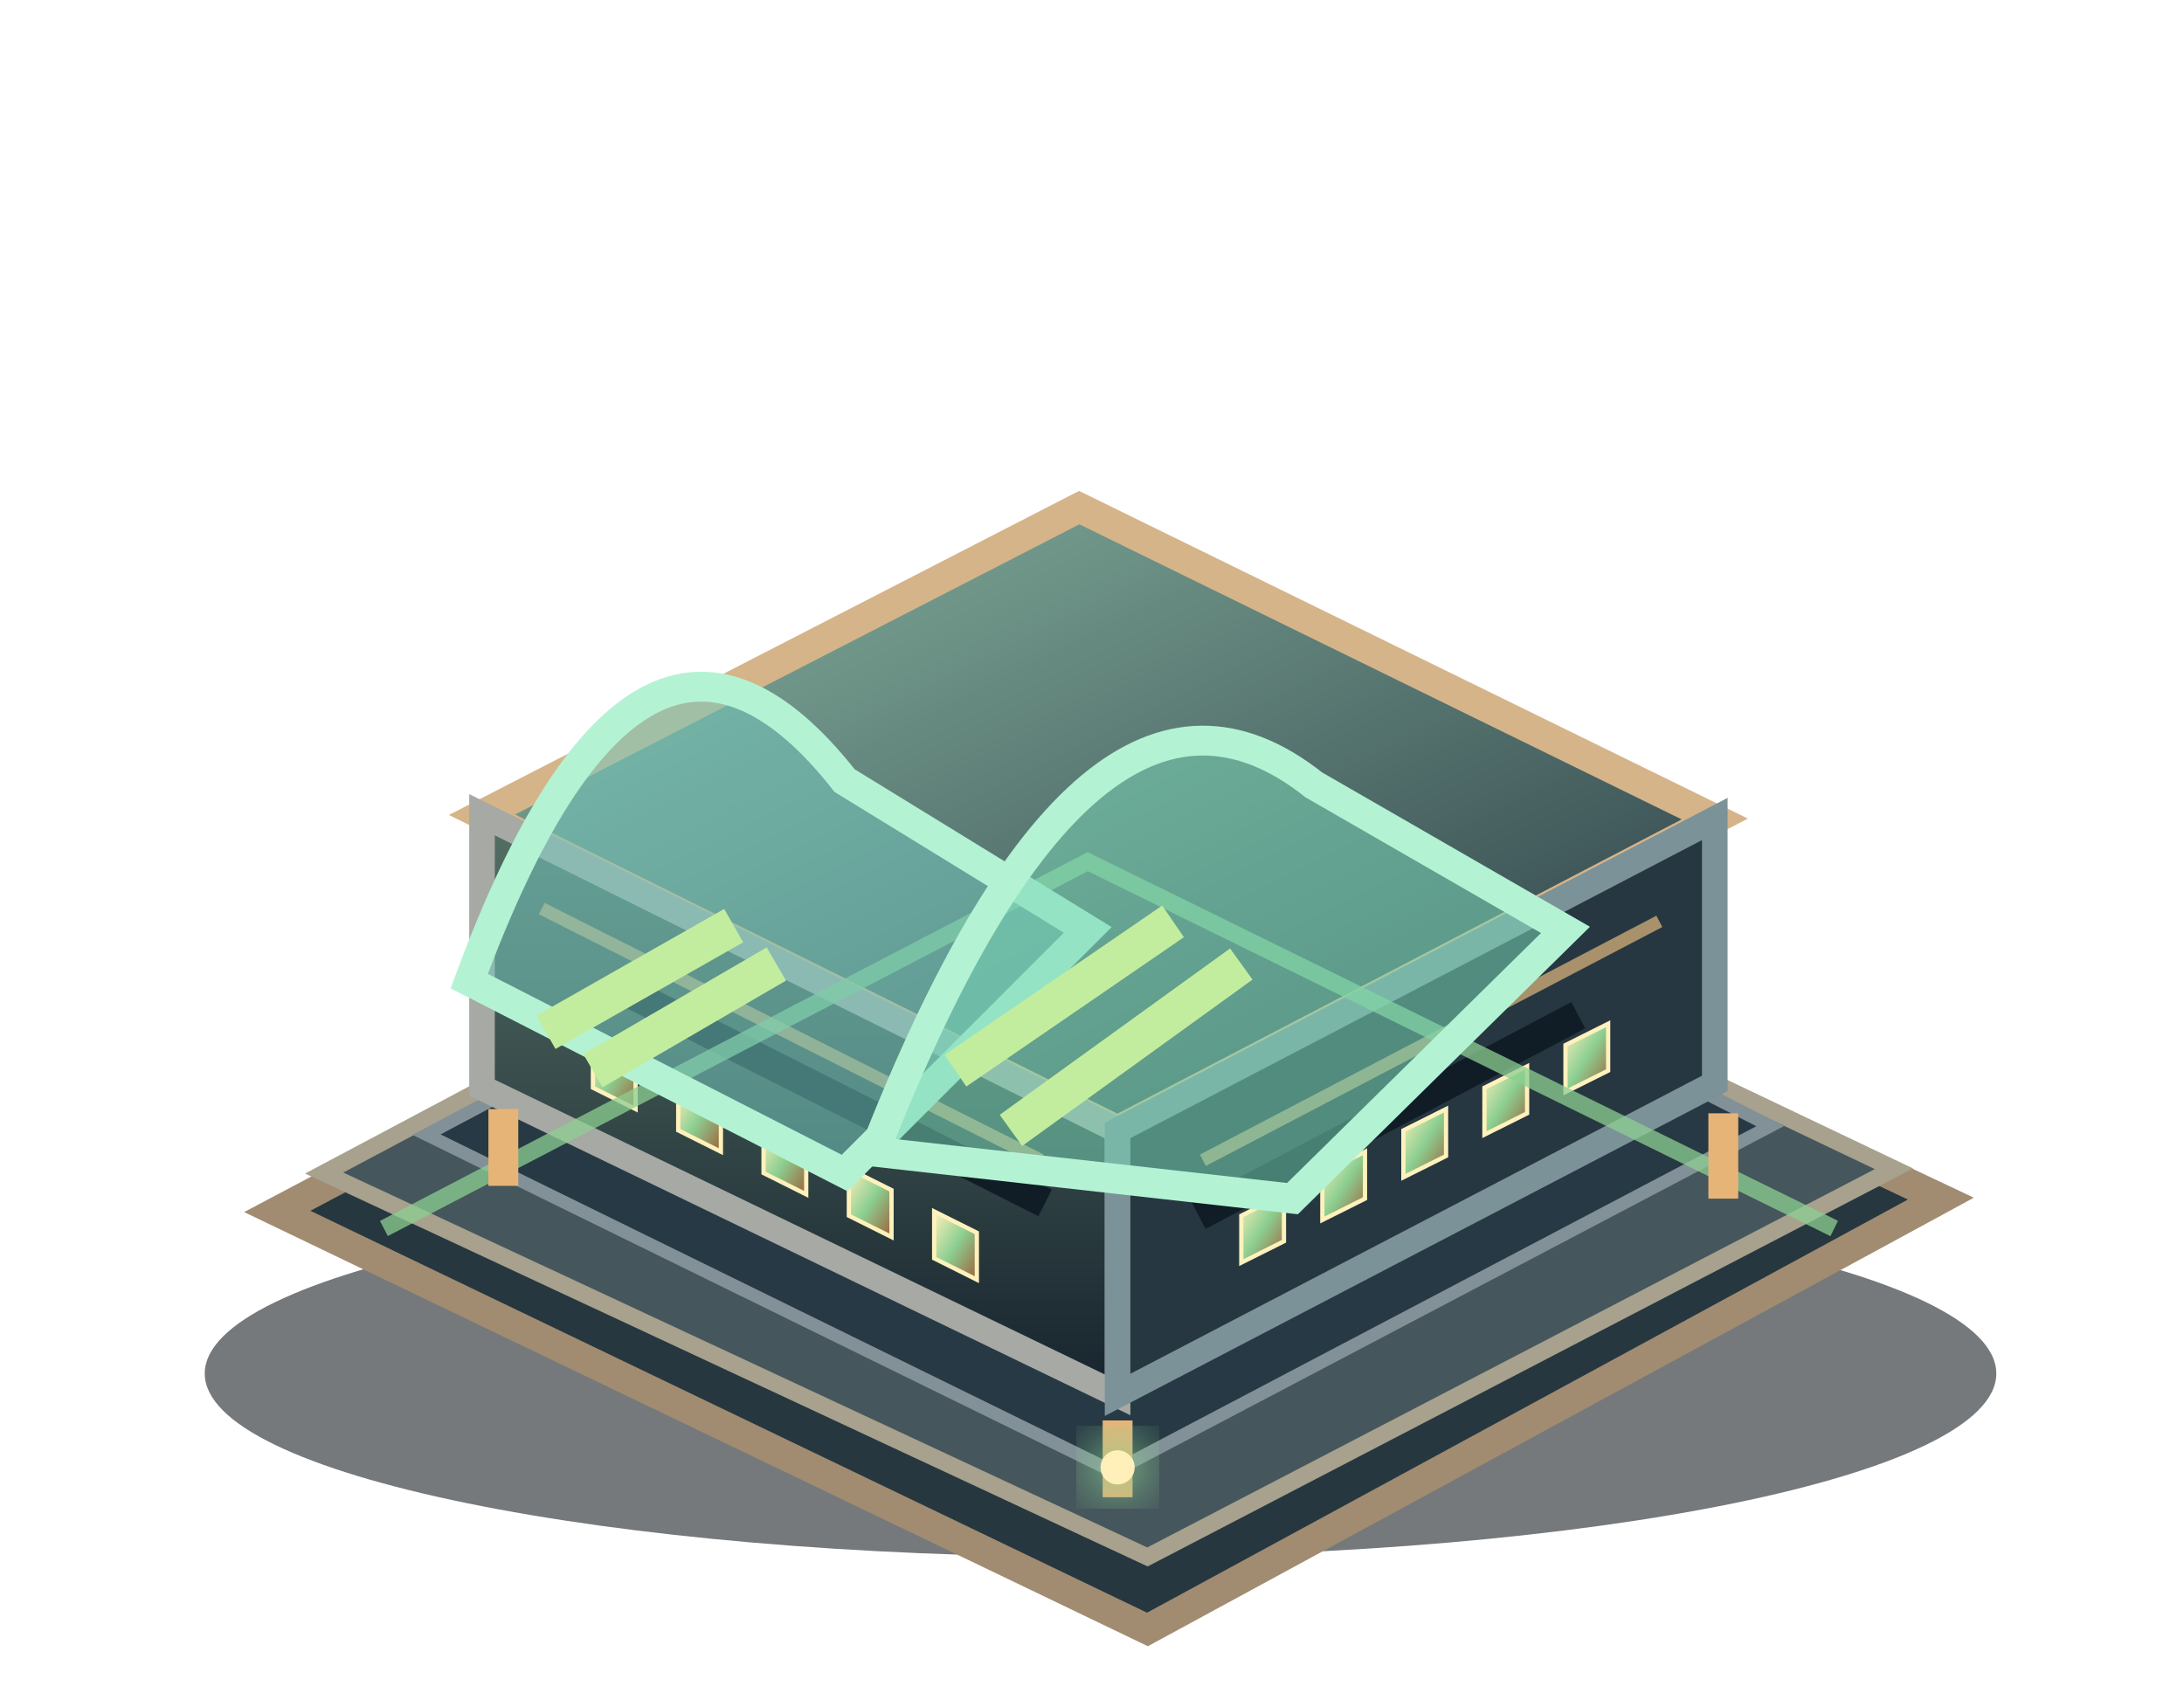
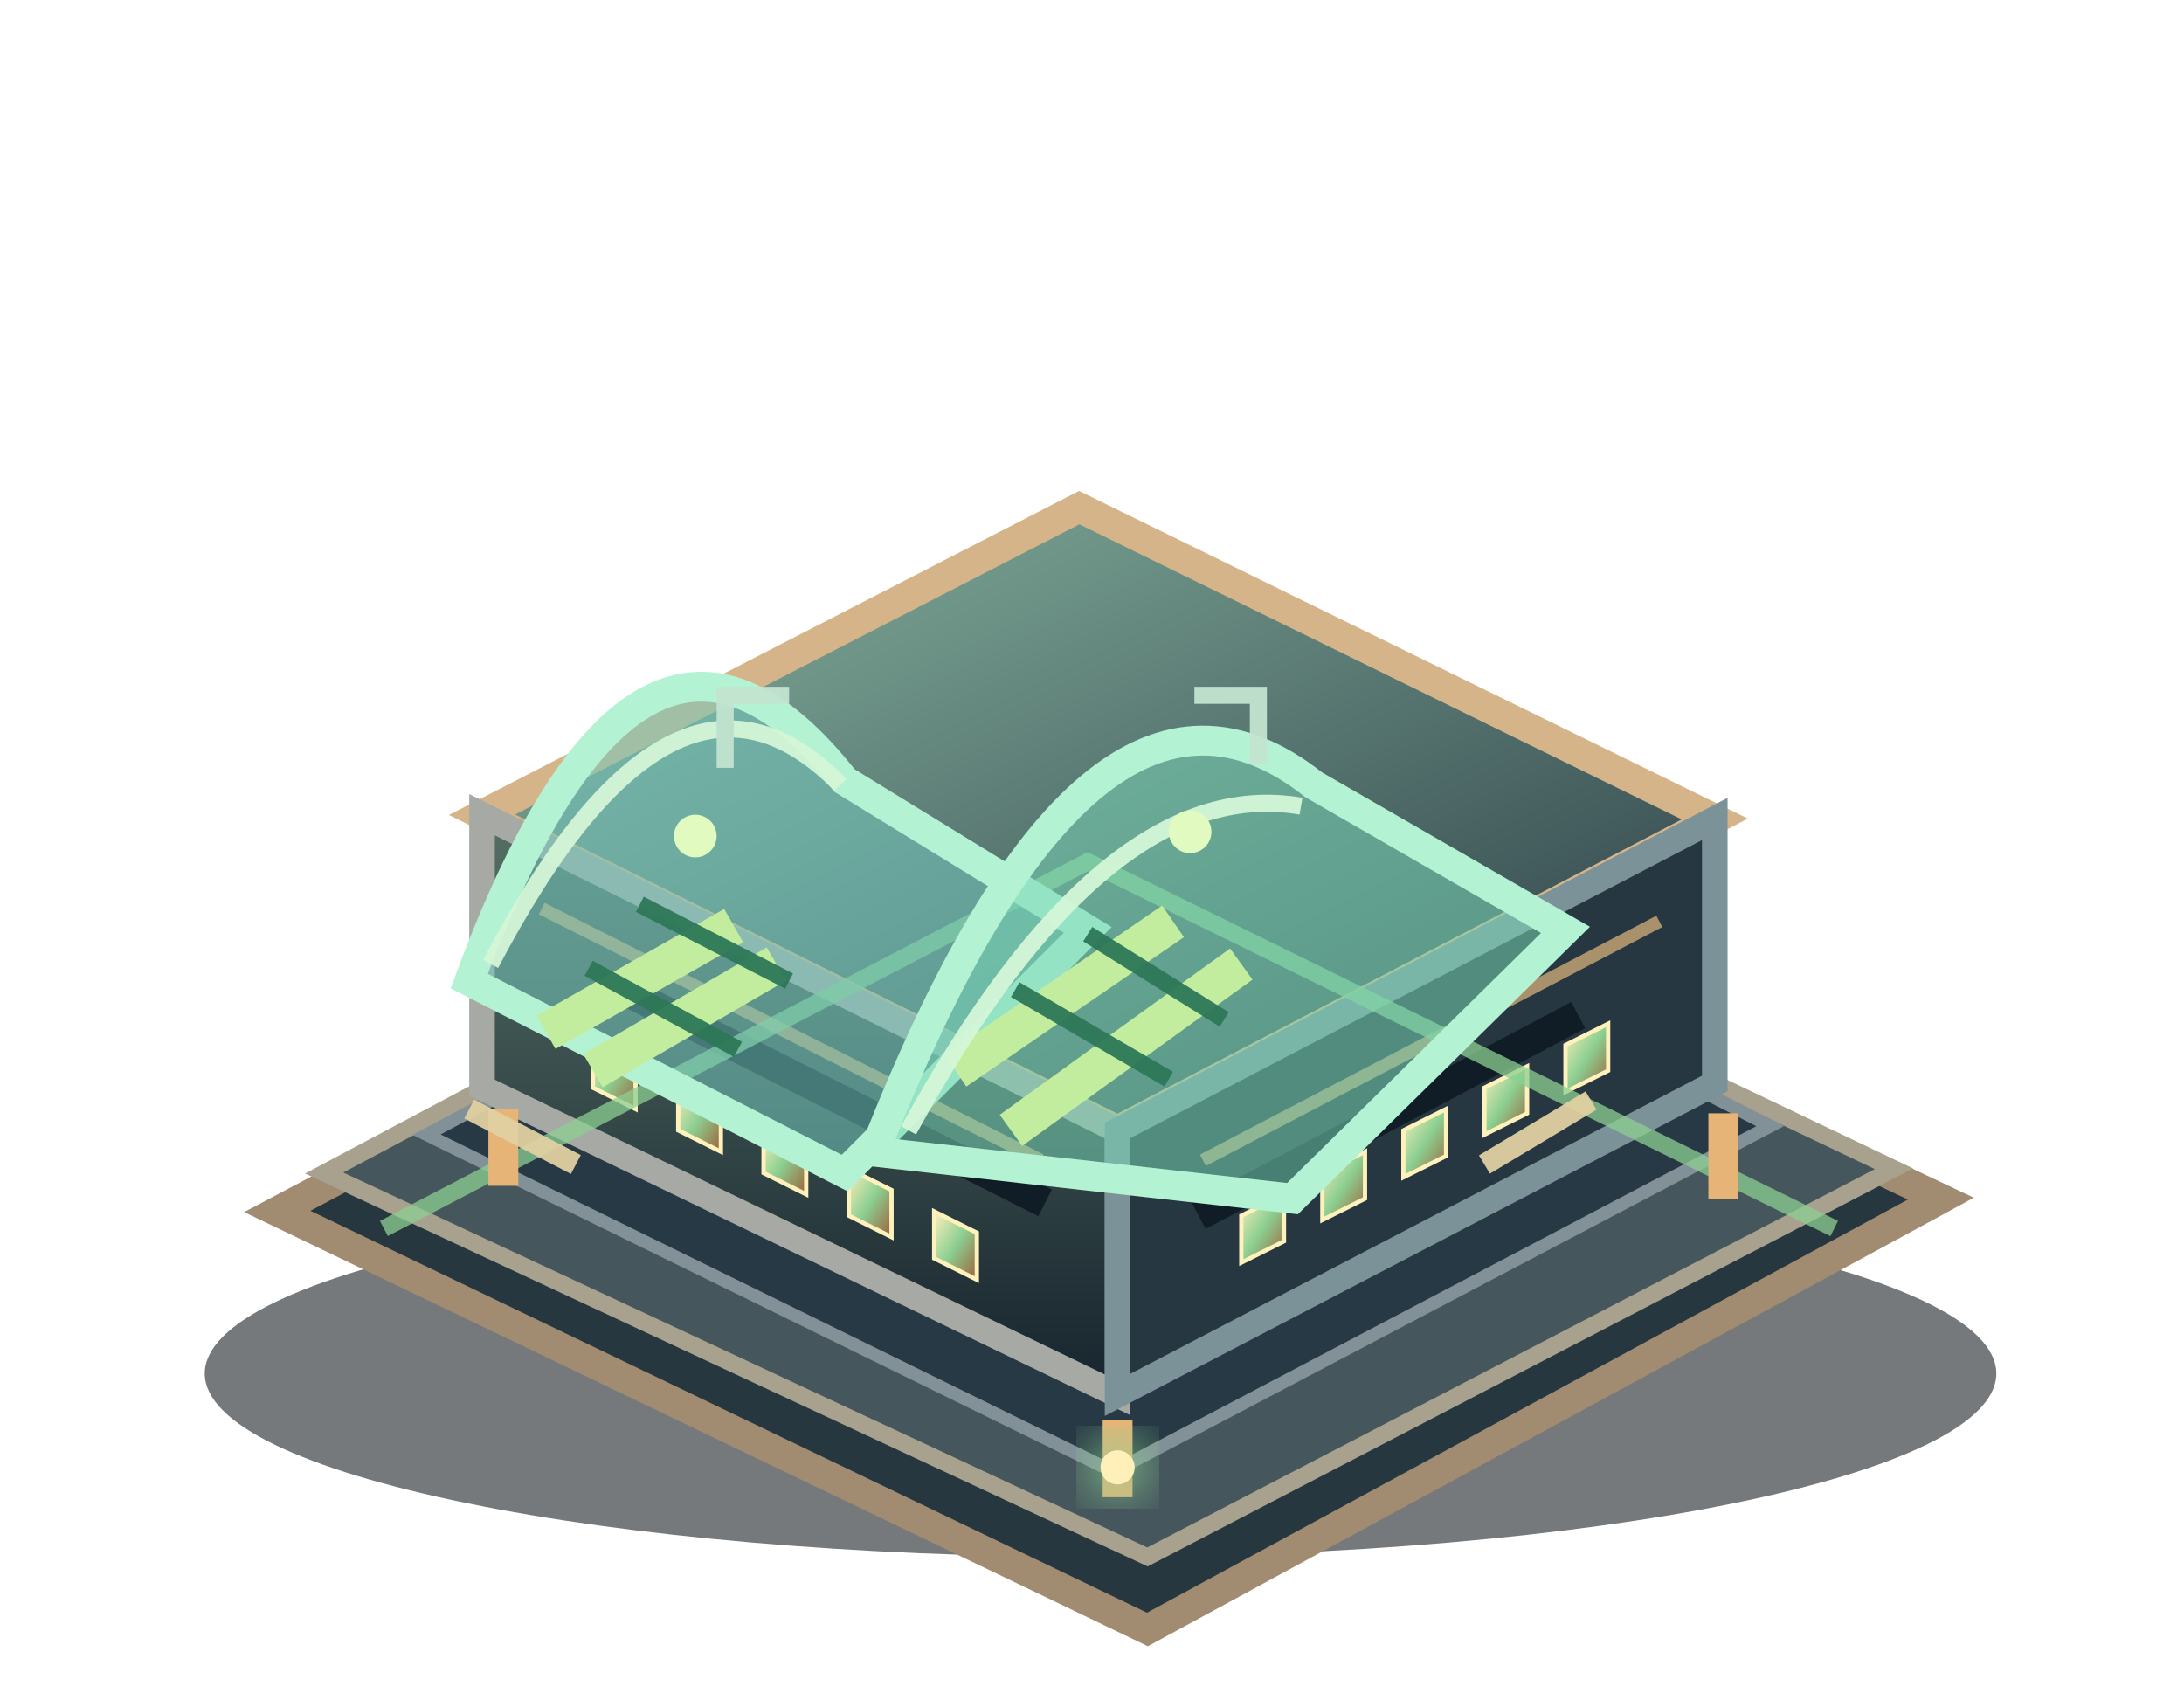
<svg xmlns="http://www.w3.org/2000/svg" width="512" height="400" viewBox="0 0 512 400">
  <defs>
    <linearGradient id="steel" x1="0" y1="0" x2="1" y2="1">
      <stop stop-color="#89b7a2" />
      <stop offset="1" stop-color="#273741" />
    </linearGradient>
    <linearGradient id="face" x1="0" y1="0" x2="0" y2="1">
      <stop stop-color="#557065" />
      <stop offset="1" stop-color="#17242e" />
    </linearGradient>
    <linearGradient id="lit" x1="0" y1="0" x2="1" y2="1">
      <stop stop-color="#fff1bd" />
      <stop offset=".5" stop-color="#8ccf91" />
      <stop offset="1" stop-color="#9e613a" />
    </linearGradient>
    <filter id="glow">
      <feGaussianBlur stdDeviation="7" />
    </filter>
  </defs>
  <ellipse cx="258" cy="322" rx="210" ry="43" fill="#030b10" opacity=".55" />
  <path d="M65 284L252 185L455 281L269 382Z" fill="#263740" stroke="#a18c71" stroke-width="7" />
  <path d="M76 275L251 182L444 274L269 365Z" fill="#45565c" stroke="#a7a18d" stroke-width="4" />
  <path d="M100 266L256 183L415 264L261 345Z" fill="#273944" stroke="#829198" stroke-width="3" />
  <path d="M113 191L253 119L402 192L262 265Z" fill="url(#steel)" stroke="#d5b48a" stroke-width="7" />
  <path d="M113 191L262 265V327L113 255Z" fill="url(#face)" stroke="#a6a9a4" stroke-width="6" />
  <path d="M262 265L402 192V254L262 327Z" fill="#263741" stroke="#7b9298" stroke-width="6" />
  <path d="M127 213L244 272M282 272L389 216" stroke="#e1b87e" stroke-width="3" opacity=".7" />
  <path d="M146 232L245 282M281 285L370 238" stroke="#101d26" stroke-width="7" />
  <g fill="url(#lit)" stroke="#fff1bc" stroke-width="1">
    <path d="M139 244l10 5v11l-10 -5z" />
    <path d="M159 254l10 5v11l-10 -5z" />
    <path d="M179 264l10 5v11l-10 -5z" />
    <path d="M199 274l10 5v11l-10 -5z" />
    <path d="M219 284l10 5v11l-10 -5z" />
    <path d="M291 285l10 -5v11l-10 5z" />
    <path d="M310 275l10 -5v11l-10 5z" />
    <path d="M329 265l10 -5v11l-10 5z" />
    <path d="M348 255l10 -5v11l-10 5z" />
    <path d="M367 245l10 -5v11l-10 5z" />
  </g>
  <path d="M90 288L255 202L430 288" stroke="#8ccf91" stroke-width="4" fill="none" opacity=".75" />
  <g>
    <path d="M110 230Q150 122 198 183L255 218L198 275Z" fill="#74c9bd88" stroke="#b4f2d4" stroke-width="7" />
    <path d="M205 270Q255 142 308 184L367 218L303 281Z" fill="#78d6b788" stroke="#b4f2d4" stroke-width="7" />
    <path d="M128 242L172 217M139 251L182 226M224 251L275 216M237 265L291 226" stroke="#c3ed9e" stroke-width="9" />
  </g>
  <path d="M262 333V351M118 260V278M404 261V281" stroke="#e7b478" stroke-width="7" />
  <circle cx="262" cy="344" r="8" fill="#8ccf91" filter="url(#glow)" />
  <circle cx="262" cy="344" r="4" fill="#fff0b9" />
+   <g opacity=".94">
+     <path d="M115 226q43-82 82-42m16 81q46-84 92-76" fill="none" stroke="#d4f6d8" stroke-width="4" />
+     <path d="M138 227l35 19m-23-34 35 18m70-11 32 20m-49-7 36 21" stroke="#2d7757" stroke-width="4" />
+     <path d="M110 260l25 13m238-15-25 15" stroke="#e1d0a2" stroke-width="5" />
+     <circle cx="163" cy="196" r="5" fill="#e8ffc1" />
+     <circle cx="279" cy="195" r="5" fill="#e8ffc1" />
+     <path d="M170 180v-17h15m110 16v-16h-15" fill="none" stroke="#c2e4d0" stroke-width="4" />
+   </g>
</svg>
